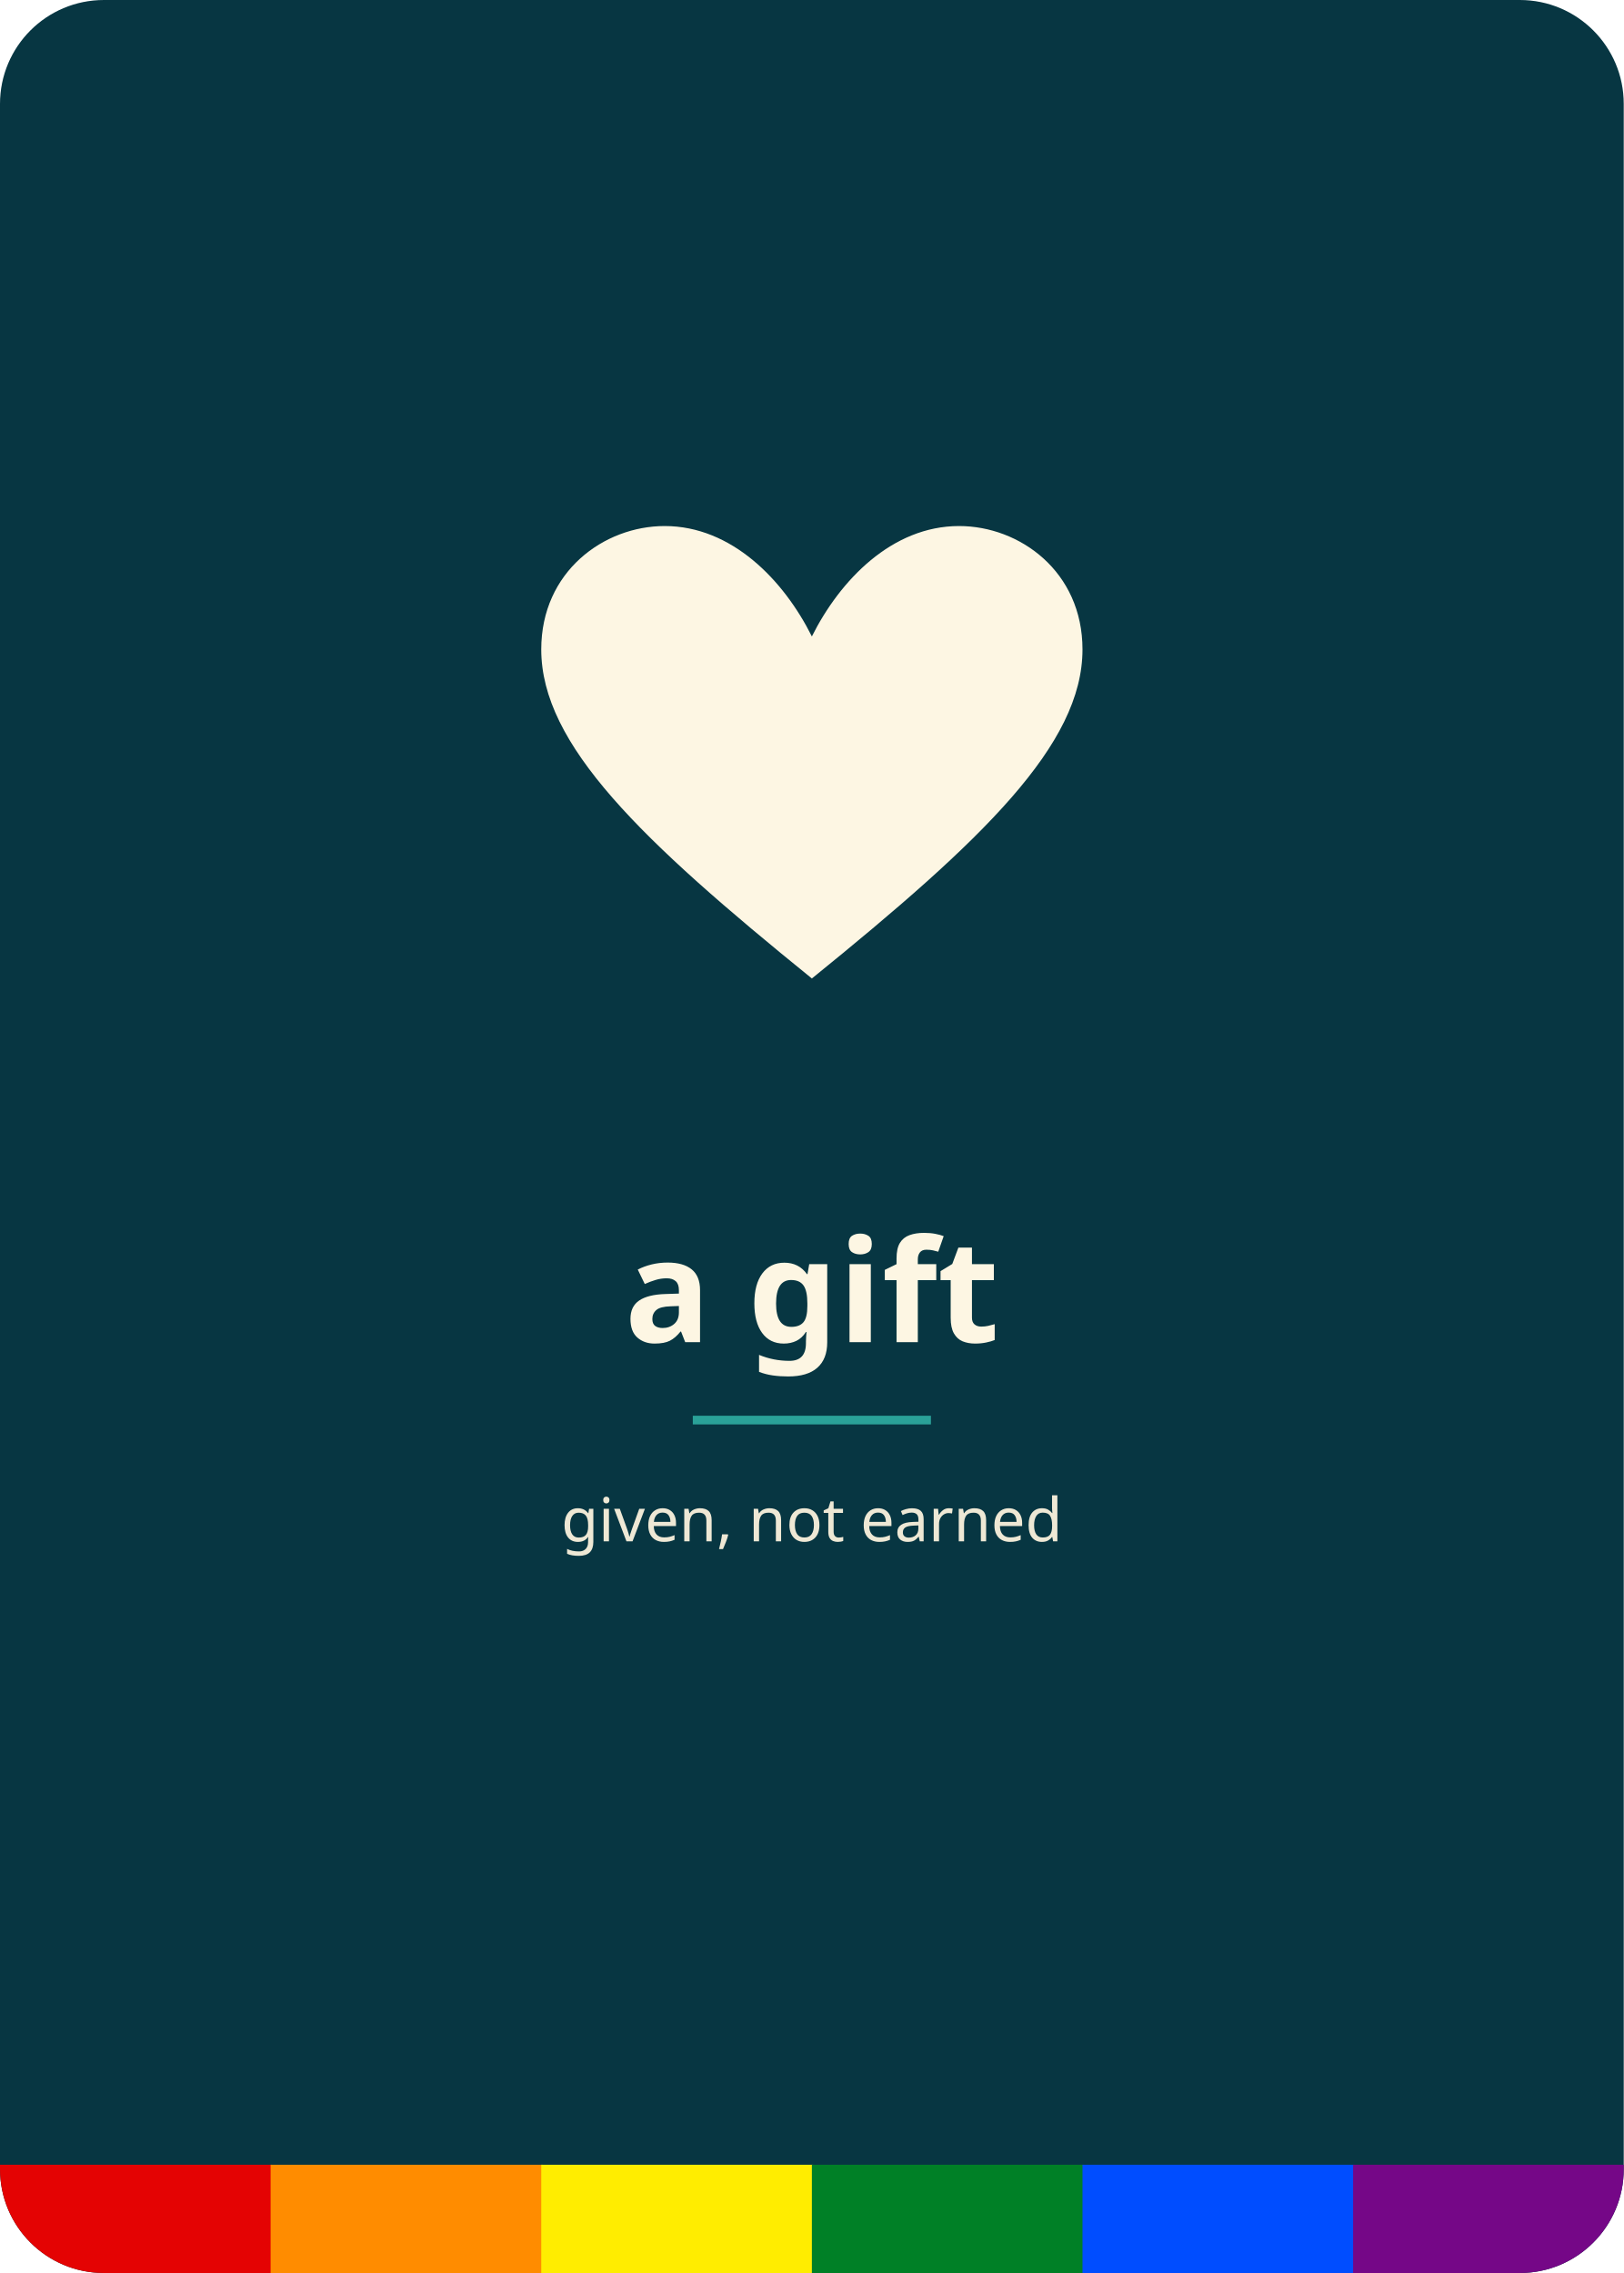
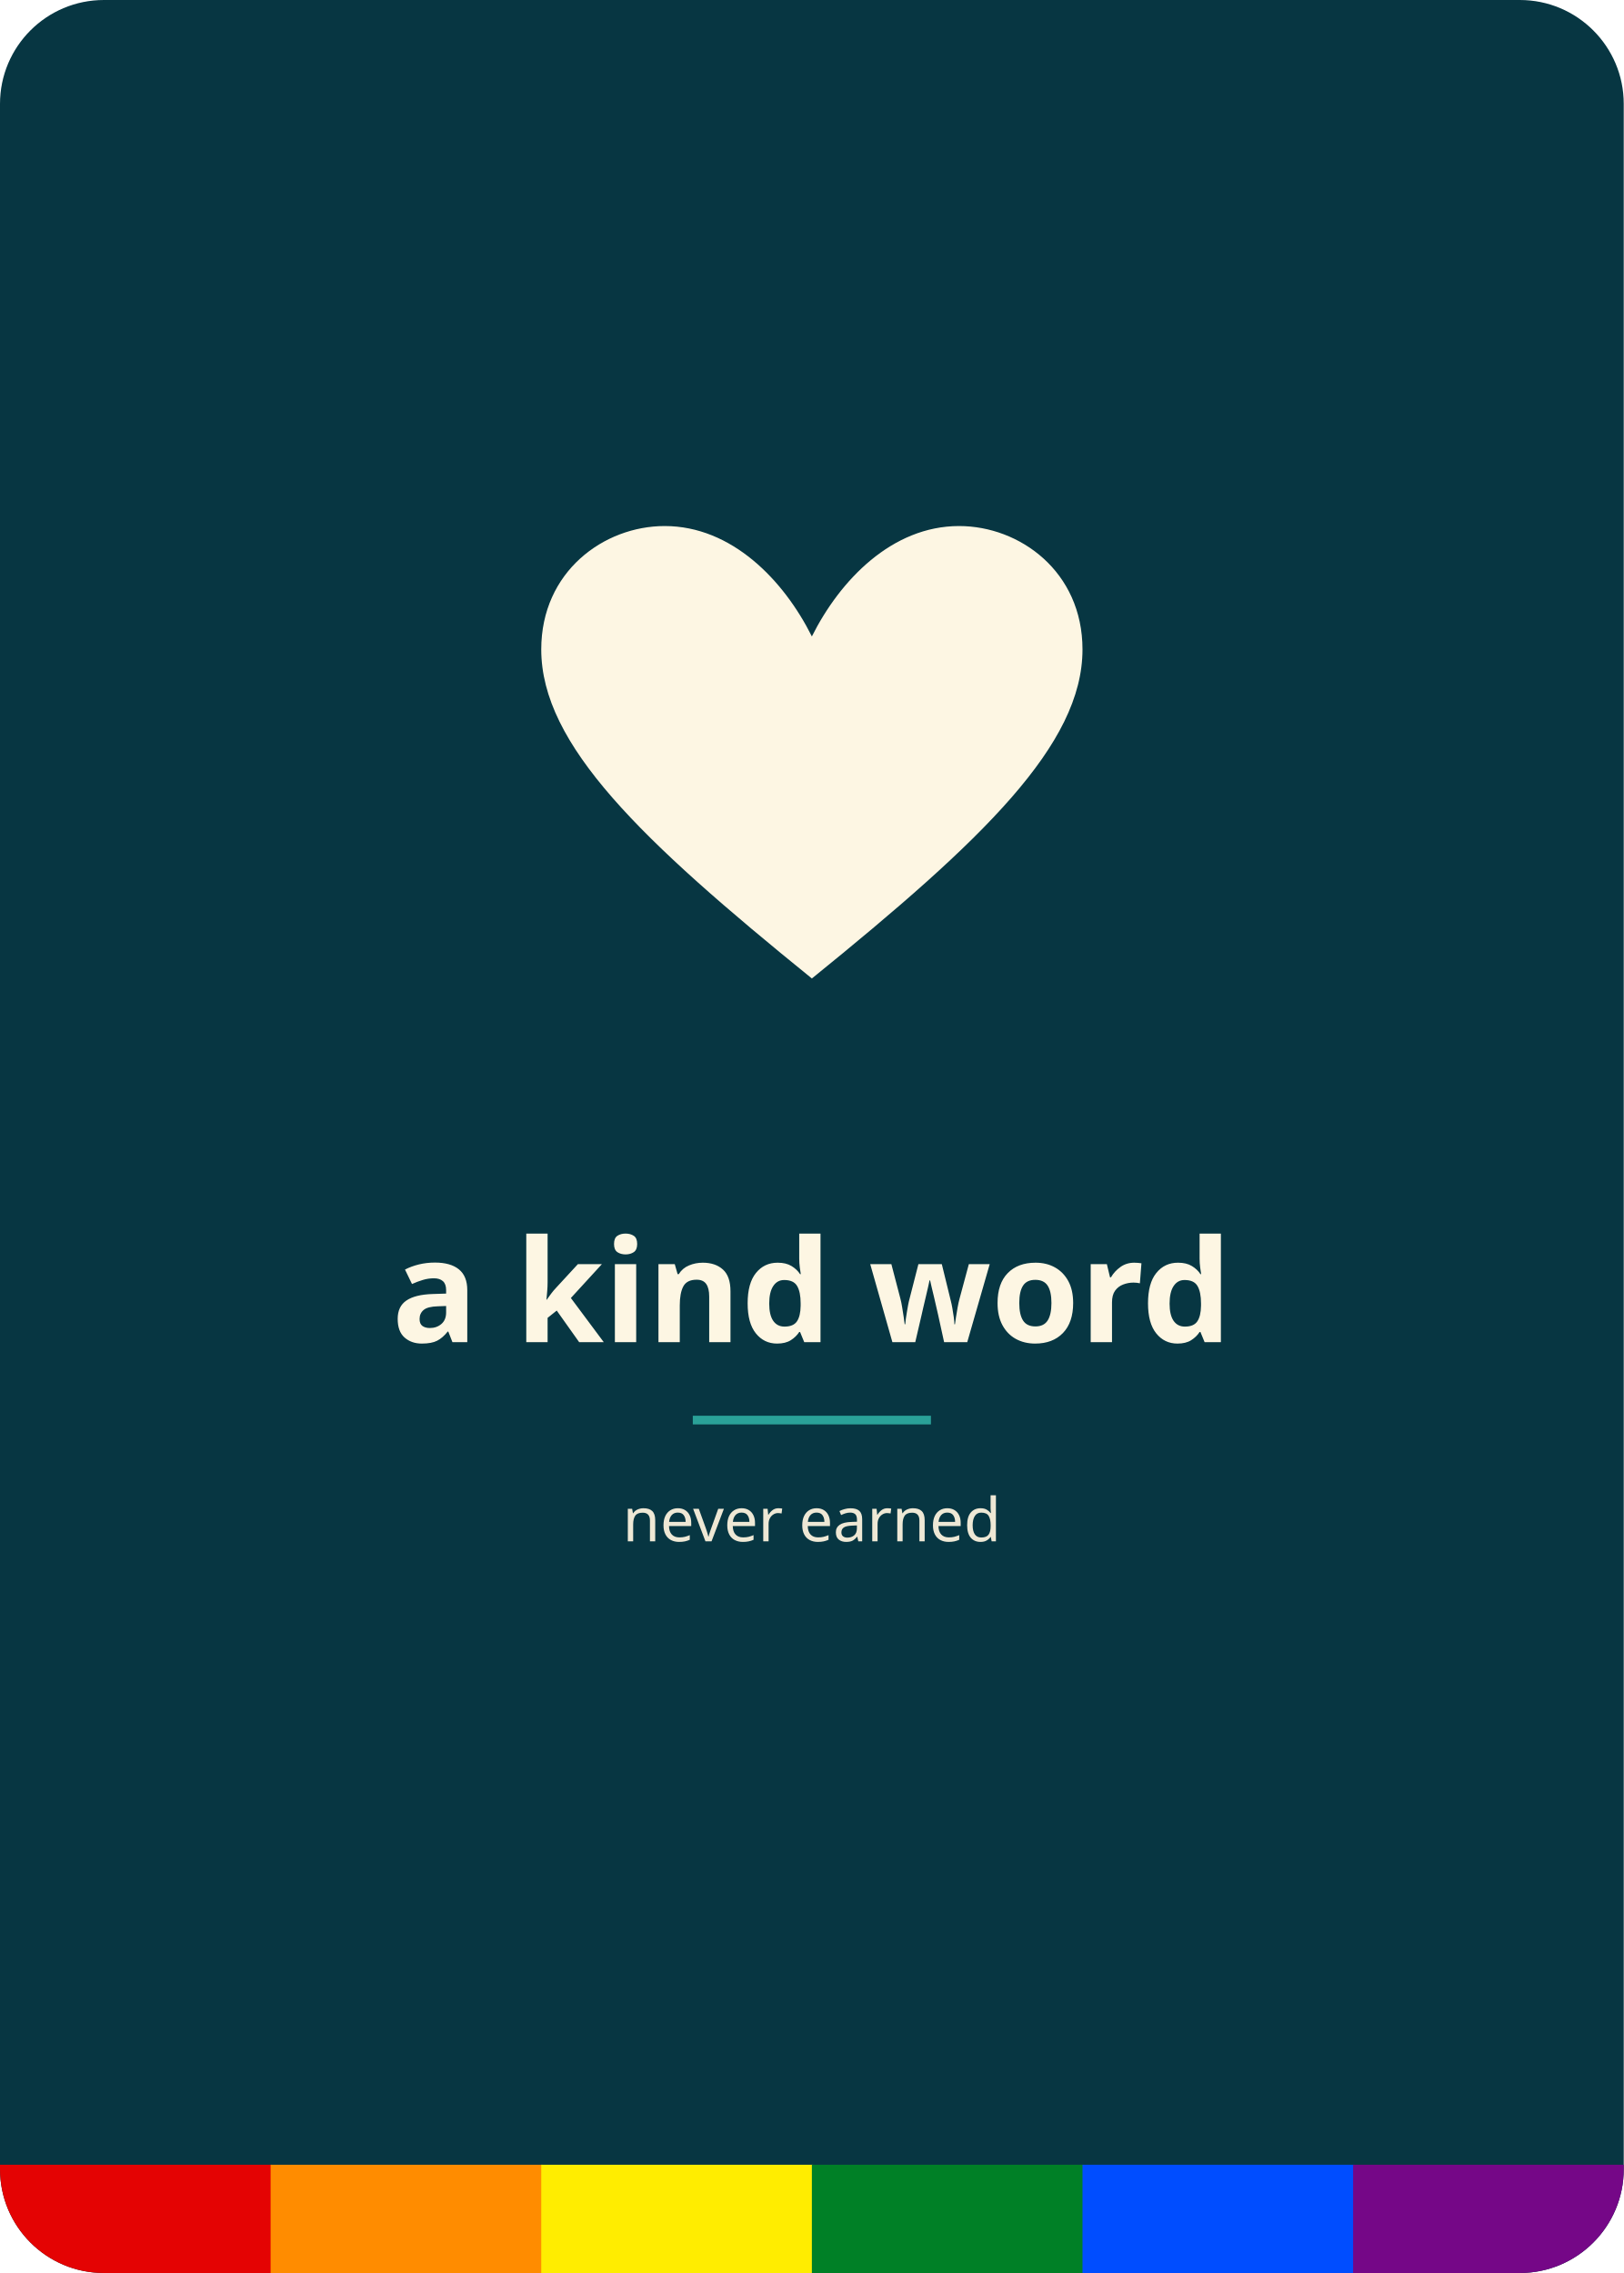
<svg xmlns="http://www.w3.org/2000/svg" viewBox="0 0 750 1050" width="750" height="1050">
  <defs>
    <clipPath id="cardclip">
      <rect x="0" y="0" width="750" height="1050" rx="48" />
    </clipPath>
  </defs>
  <g clip-path="url(#cardclip)">
    <rect x="0" y="0" width="750" height="1050" fill="#073642" />
    <path d="M375 452 C 296 388 250 344 250 300 C 250 264 279 243 307 243 C 338 243 362 268 375 294 C 388 268 412 243 443 243 C 471 243 500 264 500 300 C 500 344 454 388 375 452 Z" fill="#fdf6e3" />
-     <text x="375" y="620" text-anchor="middle" font-family="'Atkinson Hyperlegible','Atkinson Hyperlegible Next',sans-serif" font-size="66" font-weight="700" fill="#fdf6e3">a gift</text>
+     <text x="375" y="620" text-anchor="middle" font-family="'Atkinson Hyperlegible','Atkinson Hyperlegible Next',sans-serif" font-size="66" font-weight="700" fill="#fdf6e3">a kind word</text>
    <line x1="320" y1="656" x2="430" y2="656" stroke="#2aa198" stroke-width="4" />
-     <text x="375" y="712" text-anchor="middle" font-family="'Atkinson Hyperlegible','Atkinson Hyperlegible Next',sans-serif" font-size="28" fill="#eee8d5">given, not earned</text>
+     <text x="375" y="712" text-anchor="middle" font-family="'Atkinson Hyperlegible','Atkinson Hyperlegible Next',sans-serif" font-size="28" fill="#eee8d5">never earned</text>
    <rect x="0.00" y="1000" width="125.60" height="50" fill="#E40303" />
    <rect x="125.00" y="1000" width="125.60" height="50" fill="#FF8C00" />
    <rect x="250.00" y="1000" width="125.60" height="50" fill="#FFED00" />
    <rect x="375.00" y="1000" width="125.60" height="50" fill="#008026" />
    <rect x="500.00" y="1000" width="125.60" height="50" fill="#004DFF" />
    <rect x="625.00" y="1000" width="125.60" height="50" fill="#750787" />
  </g>
</svg>
